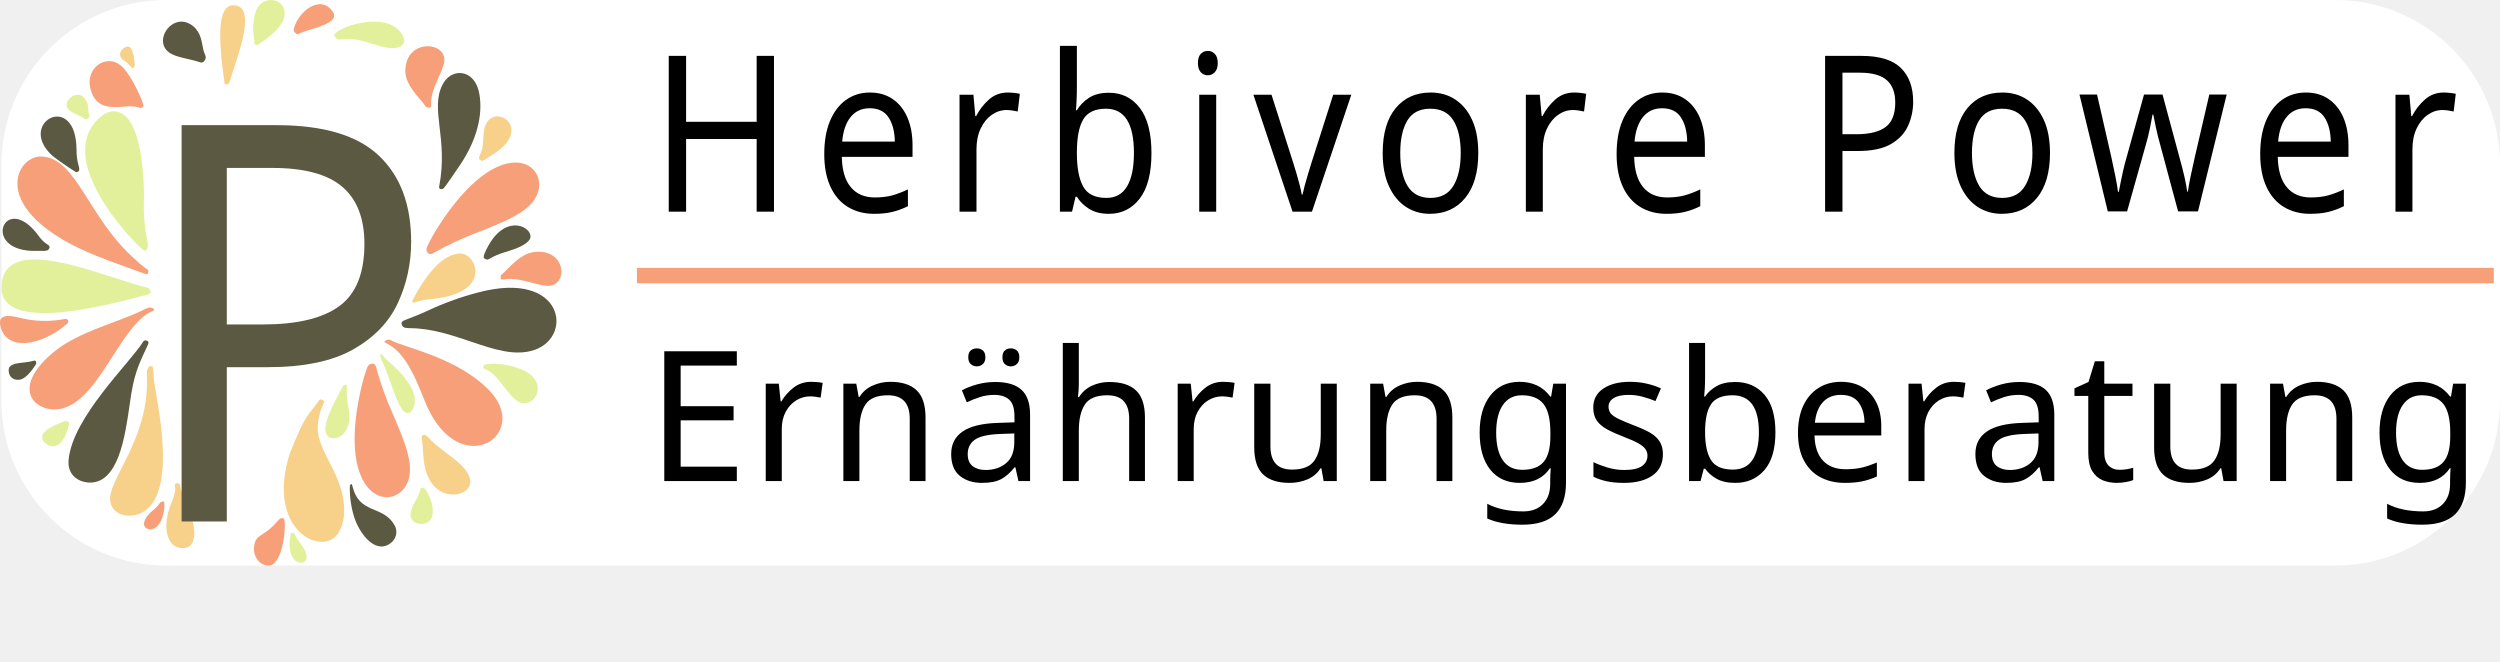
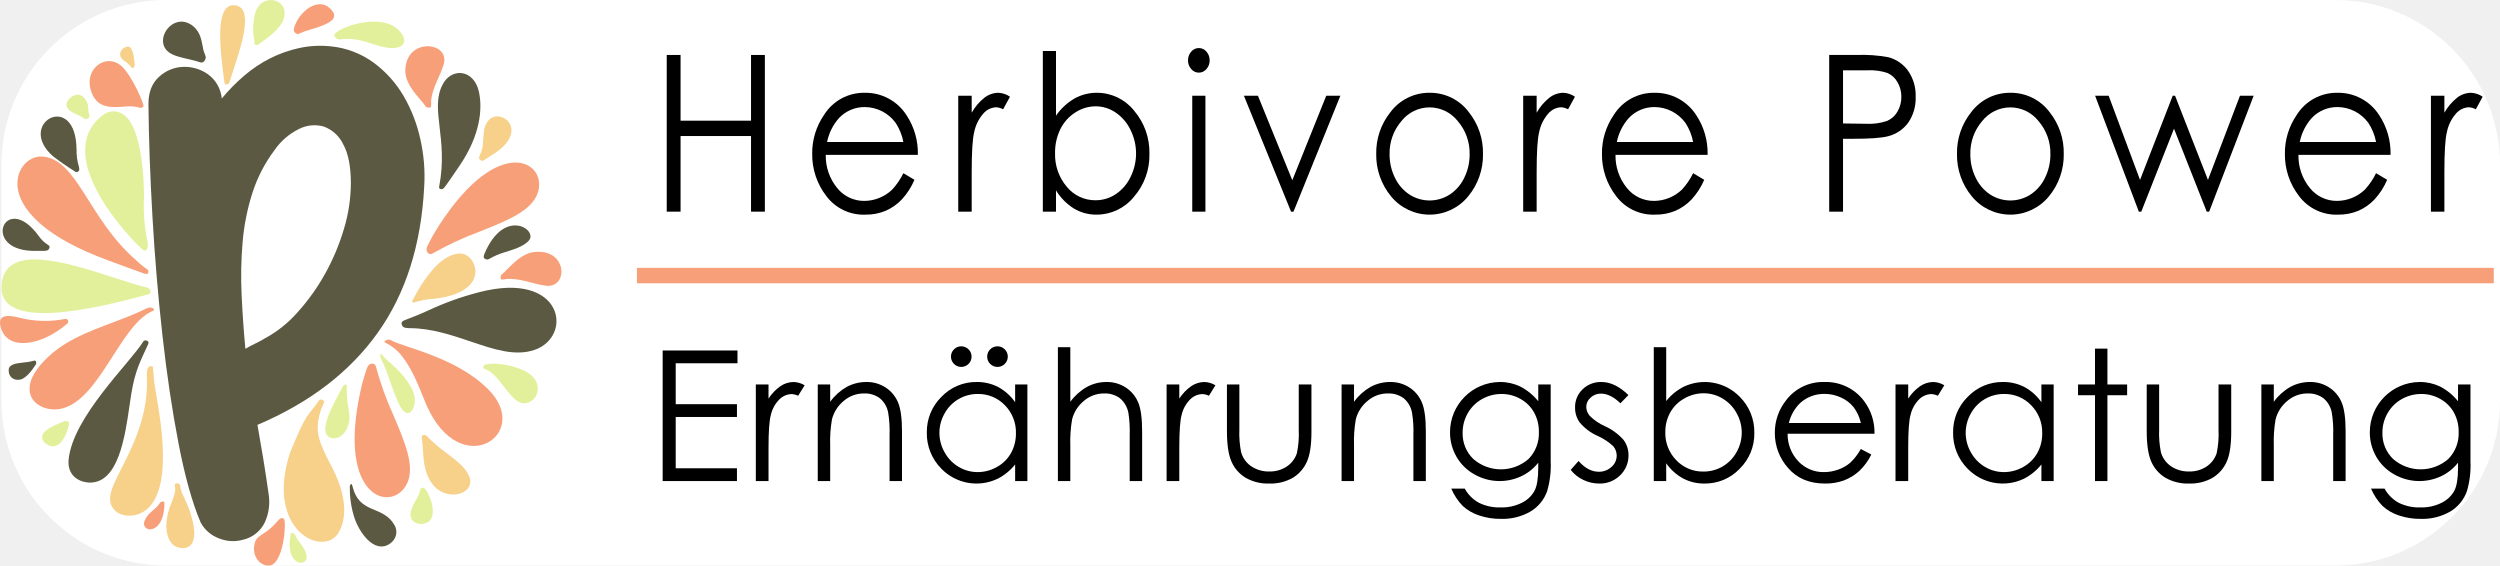
- <svg xmlns="http://www.w3.org/2000/svg" width="242.573mm" height="64.223mm" viewBox="0 0 687.607 182.048">
+ <svg xmlns="http://www.w3.org/2000/svg" width="242.573mm" height="54.876mm" viewBox="0 0 687.607 155.554">
  <defs>
-     <style>.a{fill:#fff;}.b{font-size:50px;letter-spacing:0.014em;}.b,.j{font-family:CenturyGothic, Century Gothic;}.c,.h{fill:#f79f79;}.d{fill:#f7d08a;}.d,.e,.f,.h,.i{fill-rule:evenodd;}.e,.g{fill:#5b5941;}.f{fill:#d45113;}.g{font-size:152.663px;font-family:Pulang;}.i{fill:#e3f09b;}.j{font-size:60px;letter-spacing:0.108em;}</style>
+     <style>.a{fill:#fff;}.b,.g{fill:#f79f79;}.c{fill:#f7d08a;}.c,.d,.e,.g,.h{fill-rule:evenodd;}.d,.f{fill:#5b5941;}.e{fill:#d45113;}.h{fill:#e3f09b;}</style>
  </defs>
  <rect class="a" x="0.394" width="687.214" height="155.554" rx="45.354" />
-   <text class="b" transform="translate(177.8638 132.3125)">Ernährungsberatung</text>
-   <path class="c" d="M175.183,77.92V73.668H685.892V77.92Z" />
-   <path class="d" d="M64.251,1.444c-4.987-.095-3.94,11.061-2.501,21.386.078.562,1.098.627,1.383-.292.293-.945.631-1.978.988-3.064C66.631,11.816,69.989,1.568,64.251,1.444Z" />
-   <path class="d" d="M37.032,17.425c-.188-1.769-.527-4.96-2.131-4.597-1.628.367-2.654,2.266-1.103,3.617a10.084,10.084,0,0,1,2.253,1.957c.462.767.986.143,1.004-.764-.009-.068-.015-.14-.024-.213Z" />
-   <path class="d" d="M132.023,42.583c-.309.703-.46,1.048.109,1.445.514.361.637.278,1.423-.257.338-.23.8-.544,1.468-.943,11.568-6.888,2.31-13.846-.906-9.426-1.151,1.583-1.068,3.092-1.282,6.028a8.726,8.726,0,0,1-.812,3.152Z" />
-   <path class="d" d="M113.803,83.226a20.694,20.694,0,0,1,5.373-1.024C134.581,80.53,131.5,71.055,127.548,69.884c-2.195-.65-4.988.867-6.891,2.596-4.017,3.647-6.695,9.297-7.245,10.23C113.306,82.89,113.501,83.352,113.803,83.226Z" />
-   <path class="d" d="M91.262,128.408c2.856,5.447,4.957,12.621,1.922,17.989-4.04,7.145-20.544-.323-13.338-22.092,4.748-11.484,4.561-9.346,7.936-14.222.225-.324.646-.268,1.143.067.342.229.325.262.093.745a16.366,16.366,0,0,0-1.11,3.086C86.535,119.04,87.934,122.065,91.262,128.408Z" />
-   <path class="d" d="M42.955,108.42c-.273-1.598-.49-2.87-.573-3.679-.414-4.018-.169-4.04-.727-4.065-1.224-.055-1.316,1.532-1.258,2.851.473,10.606-3.784,18.997-6.924,25.188-1.713,3.377-3.094,6.099-3.195,8.171-.24,4.963,6.023,6.414,9.88,3.38,7.26-5.713,4.247-23.357,2.797-31.846Z" />
-   <path class="d" d="M118.297,132.201c-2.388-4.097-1.655-8.367-2.316-11.805-.159-.827.949-.959,1.385-.483a40.548,40.548,0,0,0,5.561,4.783c2.72,2.063,5.196,3.941,6.166,6.407C131.035,136.043,122.044,138.631,118.297,132.201Z" />
-   <path class="d" d="M53.272,144.753c-1.089-6.218-3.504-8.615-3.64-10.764-.059-.939-.479-1.166-1.211-1.018-.401.08-.367.309-.302.76a4.544,4.544,0,0,1-.136,2.181c-.246.81-.538,1.615-.829,2.417a17.31,17.31,0,0,0-1.42,6.029c-.025,2.595.805,5.604,3.332,6.234,3.843.957,4.826-2.3,4.206-5.838Z" />
-   <path class="e" d="M107.83,149.051c-4.093,3.741-8.541-1.581-10.267-6.382a26.152,26.152,0,0,1-1.342-8.767c-.043-.491.19-.727.444-.757a.174.174,0,0,1,.046-.002c.049.011.073.089.193.485.073.241.181.6.352,1.132,1.145,3.561,3.452,4.53,5.812,5.522,1.932.811,3.9,1.639,5.295,3.914a3.749,3.749,0,0,1-.534,4.854Z" />
-   <path class="f" d="M35.087,101.081c.02-.181.045-.193.048-.195-.001,0-.006-.001-.014-.01-.017.037-.031.066-.041.09-.031.065-.04.086-.034.095s.02.009.041.02Z" />
-   <path class="e" d="M129.467,93.936c6.355,2.148,12.171,4.115,17.497,2.32,10.841-3.654,8.064-22.003-15.273-15.86a79.781,79.781,0,0,0-14.26,5.156q-.783.342-1.579.688c-1.431.621-2.518,1.035-3.33,1.342-1.98.753-2.309.878-1.955,1.851.289.793,1.25.82,2.192.825,5.945.041,11.507,1.92,16.707,3.678Z" />
-   <text class="g" transform="translate(36.5468 143.4237) scale(0.9049 1)">P</text>
-   <path class="e" d="M145.486,66.13c2.508-2.937-6.771-9.137-12.179,3.528-.424.992-.354,1.304.165,1.574.547.287.765.165,1.423-.205a17.495,17.495,0,0,1,3.511-1.516c2.312-.753,5.532-1.565,7.08-3.381Z" />
-   <path class="e" d="M120.8,51.264c2.557-13.281-2.662-21.322.995-28.125,2.435-4.529,8.349-4.117,9.859,1.806,1.221,5.078.308,12.45-5.216,20.575-4.432,6.519-4.451,6.517-4.961,6.492-.013-.001-.027-.001-.042-.003-.574-.023-.745-.179-.636-.746Z" />
-   <path class="e" d="M14.508,42.913C4.62,34.13,19.9,25.314,20.984,39.634c.029.59.051,1.095.07,1.536a15.061,15.061,0,0,0,.589,4.48c.18.626.33,1.247-.218,1.586-.399.246-.7.025-.974-.177-.024-.017-.046-.032-.068-.05a70.154,70.154,0,0,1-5.874-4.096Z" />
-   <path class="e" d="M52.279,6.609c-4.176-2.432-8.456,2.311-7.249,5.882,1.122,3.317,5.923,3.246,10.15,4.678.761.257,1.595-.824,1.368-1.716a4.415,4.415,0,0,0-.236-.634c-.057-.135-.121-.285-.191-.464a11.324,11.324,0,0,1-.39-1.683c-.362-1.972-.833-4.536-3.452-6.063Z" />
-   <path class="e" d="M10.453,68.99c-16.302.726-9.225-17.083.237-4.027a8.473,8.473,0,0,0,2.328,2.262c.491.333.726.493.583.947-.273.875-1,.86-2.306.83C11.037,68.997,10.756,68.99,10.453,68.99Z" />
-   <path class="e" d="M24.558,132.733c-3.354-.173-6.04-2.321-5.691-6.233C19.918,114.713,35.898,99.677,39.4,93.936c.385-.633,1.794-.257,1.369.682-2.101,4.648-3.592,7.131-4.682,13.834-.151.929-.3,1.966-.459,3.072C34.392,120.118,32.543,132.958,24.558,132.733Z" />
-   <path class="e" d="M5.044,104.454a2.413,2.413,0,0,1-2.65-2.483c-.152-1.793,2.033-2.039,4.188-2.28a15.228,15.228,0,0,0,2.544-.423c.035-.01.072-.024.11-.038.186-.068.394-.143.546.058a.81.81,0,0,1,.083.935c-.042.061-.097.145-.165.247-.702,1.056-2.684,4.041-4.657,3.986Z" />
-   <path class="h" d="M91.5,3.159c-3.589-5.005-9.806.421-10.682,4.898-.11.563.227.853.594,1.151.352.284.657.152,1.024-.038a20.385,20.385,0,0,1,2.958-1.042c3.453-1.054,7.932-2.423,6.107-4.968Z" />
-   <path class="h" d="M78.104,142.751c.7.716.006,11.32-3.507,12.704-2.659.664-5.233-2.095-4.671-5.444.552-3.294,2.603-2.236,6.354-6.618.601-.701,1.232-1.248,1.825-.642Z" />
-   <path class="h" d="M120.691,21.127c-1.086,2.455-2.307,5.216-2.105,7.755.049.618-.141.795-.826.701-.805-.112-.605-.331-1.317-1.173-.176-.208-.357-.419-.538-.631-2.258-2.637-4.77-5.572-4.395-8.99.63-8.448,11.982-7.284,10.599-1.375a23.117,23.117,0,0,1-1.417,3.713Z" />
-   <path class="h" d="M33.969,29.346a10.859,10.859,0,0,1,4.583.292c.401.168.655-.136.888-.414l.024-.028c.288-.343-3.175-8.557-6.157-11.121-4.024-3.459-9.906.604-8.443,6.318,1.395,5.449,5.456,5.187,9.105,4.953Z" />
-   <path class="h" d="M11.294,43.039C3.916,42.948-4.119,59.203,29.61,71.567c2.337.857,4.168,1.535,5.605,2.067,4.5,1.667,5.141,1.906,5.35,1.701a.91.91,0,0,0,.119-.203c.232-.429.196-.823-.181-1.048a22.256,22.256,0,0,1-3.007-2.45C24.113,60.09,21.261,43.34,11.295,43.039Z" />
-   <path class="h" d="M17.95,94.563c-4.106,2.485-9.824,7.77-9.82,12.279-.14,4.082,4.308,6.334,8.284,5.65,10.928-1.878,16.564-23.394,25.715-27.015.707-.281-.347-1.387-1.831-.649-7.452,3.708-15.099,5.348-22.348,9.735Z" />
-   <path class="h" d="M5.463,87.413c-2.846-.747-5.961-1.079-5.396,2.005,1.346,7.364,11.258,5.899,18.49-.463a.729.729,0,0,0-.603-1.244A28.464,28.464,0,0,1,5.463,87.413Z" />
-   <path class="h" d="M99.269,106.998a48.992,48.992,0,0,1,1.754-5.985c.383-1.072,2.046-1.56,2.392-.105a86.469,86.469,0,0,0,4.849,13.429c3.134,7.383,5.961,14.044,3.664,18.713-3.979,8.09-19.437,4.395-12.729-25.747l.071-.304Z" />
-   <path class="h" d="M45.22,138.268c-.001-.54-.983-.351-1.249.072-1.232,1.973-3.069,2.4-4.142,4.755C38.281,146.496,45.258,147.694,45.22,138.268Z" />
-   <path class="h" d="M134.303,107.101c12.248,12.264-7.515,25.478-16.895,4.573-1.434-3.197-3.389-9.308-6.707-13.53a12.764,12.764,0,0,0-4.418-3.738c-.585-.308-.767-.404-.335-.652a1.411,1.411,0,0,1,1.51-.214c3.437,2.007,17.872,4.576,26.846,13.561Z" />
-   <path class="h" d="M146.427,77.797c-2.566-.671-5.452-1.426-7.939-.931-.606.12-.805-.029-.797-.655.01-.737.252-.584.995-1.328.183-.184.369-.373.557-.561,2.326-2.354,4.915-4.974,8.345-5.059,8.44-.48,8.713,9.859,2.691,9.348a24.863,24.863,0,0,1-3.852-.813Z" />
-   <path class="h" d="M120.472,62.44a48.978,48.978,0,0,0-3.019,5.458c-.492,1.026.331,2.552,1.608,1.774a86.474,86.474,0,0,1,12.954-6.004c7.451-2.968,14.173-5.646,15.875-10.564,2.948-8.52-10.554-16.903-27.251,9.072l-.166.265Z" />
-   <path class="i" d="M95.775,111.787a20.495,20.495,0,0,1-.363-5.369c.05-.587-.213-.626-.598-.628-.011-.001-.022,0-.032,0-.253-.009-.288-.011-2.818,4.9-1.829,3.549-3.644,8.137-1.548,9.465,1.531.968,3.944.199,5.073-2.447.927-2.057.631-3.844.286-5.92Z" />
-   <path class="i" d="M102.795,12.184c8.315,2.862,9.802-.779,7.262-3.441-4.835-6.032-18.471-.704-18.128,1.014a1.536,1.536,0,0,0,1.495,1.096C96.739,10.337,99.785,11.147,102.795,12.184Z" />
-   <path class="i" d="M106.818,99.37c-1.48-1.222-1.687-2.074-1.968-2.024-.212.037-.41.594-.167,1.041a63.28,63.28,0,0,1,2.739,6.889c.648,1.799,1.256,3.491,1.716,4.536,2.85,7.313,5.497,2.392,4.886-.746-.694-3.57-4.493-7.456-7.205-9.697Z" />
-   <path class="i" d="M18.284,28.835c.13,2.021,3.103,2.51,4.756,3.69.283.202.556.385.949.149l.114-.067c.316-.182.63-.365.503-.742a8.394,8.394,0,0,1-.33-1.876,4.356,4.356,0,0,0-1.53-3.479c-1.691-1.333-4.458.544-4.462,2.325Z" />
-   <path class="i" d="M40.64,66.815a46.964,46.964,0,0,1-1.032-12.339c.057-5.683-.714-18.019-4.707-22.139-2.331-2.406-4.992-2.118-7.215-.219C14.377,43.5,36.095,66.022,39.319,68.729c.945.792,1.604-.774,1.32-1.915Z" />
-   <path class="i" d="M71.118,12.234c1.287-1.149,4.973-3.108,6.666-6.401,2.664-6.2-6.018-8.295-7.609-2.121-1.213,4.706-.036,7.326-.217,7.844-.008.026-.019.051-.029.077-.075.201-.154.412.112.542l.017.008c.338.167.72.353,1.06.05Z" />
-   <path class="i" d="M146.416,110.089c1.872-1.39,2.998-5.989-2.942-8.466-4.143-1.729-8.418-1.82-10.045-1.338-.336.034-.449.34-.479.713-.029.349.219.436.463.523.025.009.051.018.075.027,1.962.723,3.584,2.825,5.151,4.856,2.383,3.089,4.641,6.015,7.776,3.685Z" />
-   <path class="i" d="M12.158,121.645c3.589,3.26,6.109-1.278,6.829-4.998a.577.577,0,0,0-.35-.731c-.49-.251-.736-.15-1.963.364-.138.058-.288.12-.452.188-1.536.637-4.545,1.963-4.63,3.629a1.872,1.872,0,0,0,.565,1.549Z" />
-   <path class="i" d="M31.544,76.423C18.833,72.316,2.225,66.949.526,77.486c-2.317,14.375,26.252,7.277,40.107,3.523,1.497-.405.522-1.744-.121-1.898-2.476-.59-5.584-1.595-8.967-2.688Z" />
-   <path class="i" d="M112.954,140.887c-.667,3.935,5.053,4.186,5.868,1.256.965-3.301-1.694-8.185-2.449-8.019-.033.008-.069.014-.105.022-.28.056-.595.121-.643.43a9.836,9.836,0,0,1-1.324,3.14A10.248,10.248,0,0,0,112.954,140.887Z" />
-   <path class="i" d="M79.973,146.796c.109-.529,1.034-.148,1.209.32.813,2.179,2.528,2.965,3.108,5.487C85.129,156.244,78.052,156.024,79.973,146.796Z" />
-   <text class="j" transform="translate(178.7992 58.214) scale(0.8833 1)">Herbivore Power</text>
+   <path d="M182.258,96.399h20.581v3.516H185.847V111.17h16.846v3.516H185.847v14.111h16.846v3.516H182.258Z" />
+   <path d="M207.885,105.75h3.491v3.882a12.263,12.263,0,0,1,3.296-3.431,6.506,6.506,0,0,1,3.613-1.135,6.243,6.243,0,0,1,3.027.903l-1.782,2.881a4.77,4.77,0,0,0-1.807-.464,4.938,4.938,0,0,0-3.296,1.404,8.866,8.866,0,0,0-2.417,4.357q-.636,2.271-.635,9.18v8.984h-3.491Z" />
+   <path d="M224.918,105.75h3.418V110.51a14.281,14.281,0,0,1,4.541-4.089,11.148,11.148,0,0,1,5.42-1.355,9.417,9.417,0,0,1,5.285,1.514,9.015,9.015,0,0,1,3.406,4.077q1.099,2.563,1.099,7.983v13.672h-3.418V119.641a31.288,31.288,0,0,0-.38-6.128,6.732,6.732,0,0,0-2.279-3.967,6.878,6.878,0,0,0-4.395-1.331,8.429,8.429,0,0,0-5.556,2.051,9.609,9.609,0,0,0-3.235,5.078,35.269,35.269,0,0,0-.488,7.227v9.741h-3.418Z" />
+   <path d="M282.576,105.75v26.562h-3.369v-4.566a14.638,14.638,0,0,1-4.822,3.931,13.469,13.469,0,0,1-15.479-2.772,13.713,13.713,0,0,1-3.991-9.948,13.463,13.463,0,0,1,4.028-9.815,13.135,13.135,0,0,1,9.692-4.077,12.537,12.537,0,0,1,5.921,1.392,13.477,13.477,0,0,1,4.65,4.175V105.75Zm-13.66,2.612a10.307,10.307,0,0,0-9.107,5.341,10.761,10.761,0,0,0,.012,10.73,10.48,10.48,0,0,0,3.865,3.987,10.097,10.097,0,0,0,5.207,1.427,10.677,10.677,0,0,0,5.315-1.414,9.895,9.895,0,0,0,3.865-3.829,10.926,10.926,0,0,0,1.353-5.438,10.572,10.572,0,0,0-3.036-7.707A10.058,10.058,0,0,0,268.915,108.362Zm-4.528-13.11a2.834,2.834,0,1,1-2.002.83A2.732,2.732,0,0,1,264.387,95.252Zm9.961,0a2.834,2.834,0,1,1-2.002.83A2.731,2.731,0,0,1,274.348,95.252Z" />
+   <path d="M290.966,95.496h3.418V110.51a14.516,14.516,0,0,1,4.565-4.089,11.098,11.098,0,0,1,5.396-1.355A9.418,9.418,0,0,1,309.63,106.58a9.029,9.029,0,0,1,3.406,4.064q1.099,2.552,1.099,7.996v13.672h-3.418V119.641a32.406,32.406,0,0,0-.366-6.128,6.949,6.949,0,0,0-2.307-3.967,6.828,6.828,0,0,0-4.383-1.331,8.431,8.431,0,0,0-5.555,2.051,9.614,9.614,0,0,0-3.234,5.078,35.054,35.054,0,0,0-.488,7.227v9.741h-3.418Z" />
+   <path d="M320.866,105.75h3.491v3.882a12.266,12.266,0,0,1,3.296-3.431,6.506,6.506,0,0,1,3.613-1.135,6.243,6.243,0,0,1,3.027.903l-1.782,2.881a4.77,4.77,0,0,0-1.807-.464,4.938,4.938,0,0,0-3.296,1.404,8.865,8.865,0,0,0-2.417,4.357q-.636,2.271-.635,9.18v8.984h-3.491Z" />
+   <path d="M337.459,105.75h3.418V118.152a26.451,26.451,0,0,0,.489,6.25,6.964,6.964,0,0,0,2.8,3.857,8.494,8.494,0,0,0,4.926,1.416,8.321,8.321,0,0,0,4.854-1.379,7.052,7.052,0,0,0,2.751-3.626,25.577,25.577,0,0,0,.514-6.519V105.75h3.492v13.037q0,5.493-1.281,8.276a9.805,9.805,0,0,1-3.858,4.358,12.199,12.199,0,0,1-6.458,1.574,12.322,12.322,0,0,1-6.481-1.574,9.723,9.723,0,0,1-3.883-4.394q-1.28-2.821-1.281-8.484Z" />
+   <path d="M368.995,105.75h3.418V110.51a14.282,14.282,0,0,1,4.541-4.089,11.148,11.148,0,0,1,5.42-1.355,9.418,9.418,0,0,1,5.285,1.514,9.015,9.015,0,0,1,3.406,4.077q1.099,2.563,1.099,7.983v13.672h-3.418V119.641a31.277,31.277,0,0,0-.38-6.128,6.731,6.731,0,0,0-2.279-3.967,6.877,6.877,0,0,0-4.394-1.331,8.429,8.429,0,0,0-5.556,2.051,9.61,9.61,0,0,0-3.235,5.078,35.269,35.269,0,0,0-.488,7.227v9.741h-3.418Z" />
+   <path d="M423.088,105.75h3.418v21.167a25.007,25.007,0,0,1-.977,8.179,10.637,10.637,0,0,1-4.663,5.64,15.328,15.328,0,0,1-7.983,1.978,18.272,18.272,0,0,1-6.141-.967,12.299,12.299,0,0,1-4.431-2.596,15.449,15.449,0,0,1-3.149-4.763h3.711a9.803,9.803,0,0,0,3.911,3.906,12.582,12.582,0,0,0,5.939,1.27,12.285,12.285,0,0,0,5.903-1.302,7.989,7.989,0,0,0,3.434-3.272q1.027-1.972,1.026-6.363v-1.367a12.936,12.936,0,0,1-4.717,3.747,14,14,0,0,1-12.806-.512,12.918,12.918,0,0,1-4.985-4.896,13.373,13.373,0,0,1-1.76-6.763,13.822,13.822,0,0,1,13.734-13.77,12.73,12.73,0,0,1,5.56,1.232,15.338,15.338,0,0,1,4.974,4.065Zm-10.083,2.612a10.805,10.805,0,0,0-5.396,1.403,10.172,10.172,0,0,0-3.906,3.883,10.616,10.616,0,0,0-1.416,5.358,9.665,9.665,0,0,0,2.93,7.227,11.541,11.541,0,0,0,15.174.024,9.998,9.998,0,0,0,2.868-7.446,10.781,10.781,0,0,0-1.318-5.358,9.608,9.608,0,0,0-3.735-3.724A10.393,10.393,0,0,0,413.005,108.362Z" />
+   <path d="M447.885,108.655l-2.197,2.27q-2.742-2.66-5.36-2.661a4.049,4.049,0,0,0-2.852,1.099,3.391,3.391,0,0,0-1.188,2.563,3.797,3.797,0,0,0,.979,2.466,13.743,13.743,0,0,0,4.11,2.808,15.343,15.343,0,0,1,5.186,3.809,6.936,6.936,0,0,1,1.346,4.175,7.493,7.493,0,0,1-2.299,5.542,7.846,7.846,0,0,1-5.746,2.271,10.044,10.044,0,0,1-4.389-1.001,9.53,9.53,0,0,1-3.46-2.759l2.148-2.441q2.618,2.954,5.555,2.954a5.003,5.003,0,0,0,3.499-1.318,4.072,4.072,0,0,0,1.444-3.101,3.976,3.976,0,0,0-.954-2.612,15.373,15.373,0,0,0-4.306-2.832,13.775,13.775,0,0,1-4.894-3.662,6.897,6.897,0,0,1-1.297-4.126,6.711,6.711,0,0,1,2.066-5.029,7.202,7.202,0,0,1,5.221-2.002Q444.167,105.066,447.885,108.655Z" />
+   <path d="M454.859,132.312V95.496h3.418v14.819a14.409,14.409,0,0,1,4.805-3.942,13.463,13.463,0,0,1,15.45,2.783A13.685,13.685,0,0,1,482.52,119.08a13.496,13.496,0,0,1-4.024,9.839,13.112,13.112,0,0,1-9.683,4.077,12.387,12.387,0,0,1-5.878-1.392,13.719,13.719,0,0,1-4.658-4.175v4.883ZM468.531,129.7a10.29,10.29,0,0,0,9.098-5.347,10.844,10.844,0,0,0-.012-10.767,10.473,10.473,0,0,0-3.861-3.991,10.019,10.019,0,0,0-5.176-1.429,10.625,10.625,0,0,0-5.322,1.429,9.945,9.945,0,0,0-3.873,3.845,10.96,10.96,0,0,0-1.352,5.444,10.596,10.596,0,0,0,3.032,7.715A10.031,10.031,0,0,0,468.531,129.7Z" />
+   <path d="M511.81,123.499l2.881,1.514a15.707,15.707,0,0,1-3.274,4.492,13.01,13.01,0,0,1-4.179,2.601,14.585,14.585,0,0,1-5.254.891q-6.501,0-10.165-4.26a14.371,14.371,0,0,1-3.666-9.632,14.198,14.198,0,0,1,3.103-9.009,12.687,12.687,0,0,1,10.532-5.029,13.104,13.104,0,0,1,10.849,5.151,14.386,14.386,0,0,1,2.933,9.082H491.668a10.812,10.812,0,0,0,2.958,7.588,9.433,9.433,0,0,0,7.064,2.959,11.37,11.37,0,0,0,3.947-.705,10.4,10.4,0,0,0,3.263-1.873A15.928,15.928,0,0,0,511.81,123.499Zm0-7.153a11.339,11.339,0,0,0-1.992-4.37,9.447,9.447,0,0,0-3.459-2.637,10.599,10.599,0,0,0-4.521-1.001,9.741,9.741,0,0,0-6.723,2.515,11.358,11.358,0,0,0-3.104,5.493Z" />
+   <path d="M521.348,105.75h3.491v3.882a12.263,12.263,0,0,1,3.296-3.431,6.506,6.506,0,0,1,3.613-1.135,6.243,6.243,0,0,1,3.027.903l-1.782,2.881a4.77,4.77,0,0,0-1.807-.464,4.938,4.938,0,0,0-3.296,1.404,8.866,8.866,0,0,0-2.417,4.357q-.636,2.271-.635,9.18v8.984h-3.491Z" />
+   <path d="M564.845,105.75v26.562h-3.369v-4.566a14.637,14.637,0,0,1-4.822,3.931,13.469,13.469,0,0,1-15.479-2.772,13.713,13.713,0,0,1-3.991-9.948,13.463,13.463,0,0,1,4.028-9.815,13.136,13.136,0,0,1,9.692-4.077,12.537,12.537,0,0,1,5.921,1.392,13.477,13.477,0,0,1,4.65,4.175V105.75Zm-13.66,2.612a10.307,10.307,0,0,0-9.107,5.341,10.761,10.761,0,0,0,.012,10.73,10.479,10.479,0,0,0,3.865,3.987,10.097,10.097,0,0,0,5.207,1.427,10.677,10.677,0,0,0,5.316-1.414,9.894,9.894,0,0,0,3.865-3.829,10.925,10.925,0,0,0,1.353-5.438,10.572,10.572,0,0,0-3.036-7.707A10.058,10.058,0,0,0,551.184,108.362Z" />
+   <path d="M576.214,95.886h3.418V105.75h5.42v2.954h-5.42v23.608h-3.418V108.704h-4.663V105.75h4.663Z" />
+   <path d="M590.439,105.75h3.418V118.152a26.449,26.449,0,0,0,.489,6.25,6.964,6.964,0,0,0,2.8,3.857,8.494,8.494,0,0,0,4.926,1.416,8.321,8.321,0,0,0,4.854-1.379,7.052,7.052,0,0,0,2.751-3.626,25.584,25.584,0,0,0,.514-6.519V105.75h3.491v13.037q0,5.493-1.281,8.276a9.803,9.803,0,0,1-3.857,4.358,12.199,12.199,0,0,1-6.458,1.574,12.322,12.322,0,0,1-6.481-1.574,9.723,9.723,0,0,1-3.883-4.394q-1.28-2.821-1.281-8.484Z" />
+   <path d="M621.975,105.75h3.418V110.51a14.282,14.282,0,0,1,4.541-4.089,11.148,11.148,0,0,1,5.42-1.355,9.418,9.418,0,0,1,5.285,1.514,9.015,9.015,0,0,1,3.406,4.077q1.099,2.563,1.099,7.983v13.672h-3.418V119.641a31.286,31.286,0,0,0-.38-6.128,6.731,6.731,0,0,0-2.279-3.967,6.877,6.877,0,0,0-4.394-1.331,8.429,8.429,0,0,0-5.556,2.051,9.61,9.61,0,0,0-3.235,5.078,35.269,35.269,0,0,0-.488,7.227v9.741h-3.418Z" />
+   <path d="M676.068,105.75h3.418v21.167a25.008,25.008,0,0,1-.977,8.179,10.637,10.637,0,0,1-4.663,5.64,15.328,15.328,0,0,1-7.983,1.978,18.272,18.272,0,0,1-6.141-.967,12.299,12.299,0,0,1-4.431-2.596,15.449,15.449,0,0,1-3.149-4.763h3.711a9.804,9.804,0,0,0,3.911,3.906,12.582,12.582,0,0,0,5.939,1.27,12.285,12.285,0,0,0,5.903-1.302,7.989,7.989,0,0,0,3.435-3.272q1.027-1.972,1.026-6.363v-1.367a12.936,12.936,0,0,1-4.717,3.747,14,14,0,0,1-12.806-.512,12.918,12.918,0,0,1-4.985-4.896,13.372,13.372,0,0,1-1.76-6.763,13.822,13.822,0,0,1,13.734-13.77,12.729,12.729,0,0,1,5.559,1.232,15.337,15.337,0,0,1,4.974,4.065Zm-10.083,2.612a10.805,10.805,0,0,0-5.396,1.403,10.172,10.172,0,0,0-3.906,3.883,10.616,10.616,0,0,0-1.416,5.358,9.665,9.665,0,0,0,2.93,7.227,11.541,11.541,0,0,0,15.174.024,9.998,9.998,0,0,0,2.868-7.446,10.782,10.782,0,0,0-1.318-5.358,9.608,9.608,0,0,0-3.735-3.724A10.393,10.393,0,0,0,665.985,108.362Z" />
+   <path class="b" d="M175.183,77.92V73.668H685.892V77.92Z" />
+   <path class="c" d="M64.251,1.444c-4.987-.095-3.94,11.061-2.501,21.386.078.562,1.098.627,1.383-.292.293-.945.631-1.978.988-3.064C66.631,11.816,69.989,1.568,64.251,1.444Z" />
+   <path class="c" d="M37.032,17.425c-.188-1.769-.527-4.96-2.131-4.597-1.628.367-2.654,2.266-1.103,3.617a10.084,10.084,0,0,1,2.253,1.957c.462.767.986.143,1.004-.764-.009-.068-.015-.14-.024-.213Z" />
+   <path class="c" d="M132.023,42.583c-.309.703-.46,1.048.109,1.445.514.361.637.278,1.423-.257.338-.23.8-.544,1.468-.943,11.568-6.888,2.31-13.846-.906-9.426-1.151,1.583-1.068,3.092-1.282,6.028a8.726,8.726,0,0,1-.812,3.152Z" />
+   <path class="c" d="M113.803,83.226a20.694,20.694,0,0,1,5.373-1.024C134.581,80.53,131.5,71.055,127.548,69.884c-2.195-.65-4.988.867-6.891,2.596-4.017,3.647-6.695,9.297-7.245,10.23C113.306,82.89,113.501,83.352,113.803,83.226Z" />
+   <path class="c" d="M91.262,128.408c2.856,5.447,4.957,12.621,1.922,17.989-4.04,7.145-20.544-.323-13.338-22.092,4.748-11.484,4.561-9.346,7.936-14.222.225-.324.646-.268,1.143.067.342.229.325.262.093.745a16.366,16.366,0,0,0-1.11,3.086C86.535,119.04,87.934,122.065,91.262,128.408Z" />
+   <path class="c" d="M42.955,108.42c-.273-1.598-.49-2.87-.573-3.679-.414-4.018-.169-4.04-.727-4.065-1.224-.055-1.316,1.532-1.258,2.851.473,10.606-3.784,18.997-6.924,25.188-1.713,3.377-3.094,6.099-3.195,8.171-.24,4.963,6.023,6.414,9.88,3.38,7.26-5.713,4.247-23.357,2.797-31.846Z" />
+   <path class="c" d="M118.297,132.201c-2.388-4.097-1.655-8.367-2.316-11.805-.159-.827.949-.959,1.385-.483a40.548,40.548,0,0,0,5.561,4.783c2.72,2.063,5.196,3.941,6.166,6.407C131.035,136.043,122.044,138.631,118.297,132.201Z" />
+   <path class="c" d="M53.272,144.753c-1.089-6.218-3.504-8.615-3.64-10.764-.059-.939-.479-1.166-1.211-1.018-.401.08-.367.309-.302.76a4.544,4.544,0,0,1-.136,2.181c-.246.81-.538,1.615-.829,2.417a17.31,17.31,0,0,0-1.42,6.029c-.025,2.595.805,5.604,3.332,6.234,3.843.957,4.826-2.3,4.206-5.838Z" />
+   <path class="d" d="M107.83,149.051c-4.093,3.741-8.541-1.581-10.267-6.382a26.152,26.152,0,0,1-1.342-8.767c-.043-.491.19-.727.444-.757a.174.174,0,0,1,.046-.002c.049.011.073.089.193.485.073.241.181.6.352,1.132,1.145,3.561,3.452,4.53,5.812,5.522,1.932.811,3.9,1.639,5.295,3.914a3.749,3.749,0,0,1-.534,4.854Z" />
+   <path class="e" d="M35.087,101.081c.02-.181.045-.193.048-.195-.001,0-.006-.001-.014-.01-.017.037-.031.066-.041.09-.031.065-.04.086-.034.095s.02.009.041.02Z" />
+   <path class="d" d="M129.467,93.936c6.355,2.148,12.171,4.115,17.497,2.32,10.841-3.654,8.064-22.003-15.273-15.86a79.781,79.781,0,0,0-14.26,5.156q-.783.342-1.579.688c-1.431.621-2.518,1.035-3.33,1.342-1.98.753-2.309.878-1.955,1.851.289.793,1.25.82,2.192.825,5.945.041,11.507,1.92,16.707,3.678Z" />
+   <path class="f" d="M90.977,12.744a23.966,23.966,0,0,1,11.812,4.504,30.531,30.531,0,0,1,8.22,9.159,41.076,41.076,0,0,1,4.628,11.984,46.106,46.106,0,0,1,1.036,12.976q-1.244,23.969-12.778,40.15Q92.356,107.702,70.808,116.86q.828,4.581,1.588,9.236.759,4.658,1.451,9.541a13.599,13.599,0,0,1-.967,7.938,8.816,8.816,0,0,1-6.079,4.886,10.11,10.11,0,0,1-6.561-.382,9.338,9.338,0,0,1-5.043-4.351q-3.454-8.09-6.078-21.679-2.627-13.585-4.421-29.616-1.796-16.03-2.763-32.747-.968-16.715-1.105-31.066,0-4.884,2.901-7.48a10.259,10.259,0,0,1,6.561-2.748,11.174,11.174,0,0,1,6.839,1.984,9.312,9.312,0,0,1,3.868,6.718,50.381,50.381,0,0,1,6.147-6.26A35.625,35.625,0,0,1,74.33,16.026a33.734,33.734,0,0,1,8.013-2.824A27.192,27.192,0,0,1,90.977,12.744Zm5.526,37.708q0-7.021-2.142-10.84a9.531,9.531,0,0,0-5.318-4.809,9.359,9.359,0,0,0-6.839.688,17.64,17.64,0,0,0-6.7,5.801,39.917,39.917,0,0,0-6.078,11.755,61.152,61.152,0,0,0-2.694,13.511,109.1,109.1,0,0,0-.275,14.579q.343,7.482,1.036,14.809a25.332,25.332,0,0,1,2.556-1.374,30.284,30.284,0,0,0,2.832-1.526,32.451,32.451,0,0,0,8.98-7.175,57.446,57.446,0,0,0,7.528-10.534,60.514,60.514,0,0,0,5.181-12.289A44.008,44.008,0,0,0,96.503,50.452Z" />
+   <path class="d" d="M145.486,66.13c2.508-2.937-6.771-9.137-12.179,3.528-.424.992-.354,1.304.165,1.574.547.287.765.165,1.423-.205a17.495,17.495,0,0,1,3.511-1.516c2.312-.753,5.532-1.565,7.08-3.381Z" />
+   <path class="d" d="M120.8,51.264c2.557-13.281-2.662-21.322.995-28.125,2.435-4.529,8.349-4.117,9.859,1.806,1.221,5.078.308,12.45-5.216,20.575-4.432,6.519-4.451,6.517-4.961,6.492-.013-.001-.027-.001-.042-.003-.574-.023-.745-.179-.636-.746Z" />
+   <path class="d" d="M14.508,42.913C4.62,34.13,19.9,25.314,20.984,39.634c.029.59.051,1.095.07,1.536a15.061,15.061,0,0,0,.589,4.48c.18.626.33,1.247-.218,1.586-.399.246-.7.025-.974-.177-.024-.017-.046-.032-.068-.05a70.154,70.154,0,0,1-5.874-4.096Z" />
+   <path class="d" d="M52.279,6.609c-4.176-2.432-8.456,2.311-7.249,5.882,1.122,3.317,5.923,3.246,10.15,4.678.761.257,1.595-.824,1.368-1.716a4.415,4.415,0,0,0-.236-.634c-.057-.135-.121-.285-.191-.464a11.324,11.324,0,0,1-.39-1.683c-.362-1.972-.833-4.536-3.452-6.063Z" />
+   <path class="d" d="M10.453,68.99c-16.302.726-9.225-17.083.237-4.027a8.473,8.473,0,0,0,2.328,2.262c.491.333.726.493.583.947-.273.875-1,.86-2.306.83C11.037,68.997,10.756,68.99,10.453,68.99Z" />
+   <path class="d" d="M24.558,132.733c-3.354-.173-6.04-2.321-5.691-6.233C19.918,114.713,35.898,99.677,39.4,93.936c.385-.633,1.794-.257,1.369.682-2.101,4.648-3.592,7.131-4.682,13.834-.151.929-.3,1.966-.459,3.072C34.392,120.118,32.543,132.958,24.558,132.733Z" />
+   <path class="d" d="M5.044,104.454a2.413,2.413,0,0,1-2.65-2.483c-.152-1.793,2.033-2.039,4.188-2.28a15.228,15.228,0,0,0,2.544-.423c.035-.01.072-.024.11-.038.186-.068.394-.143.546.058a.81.81,0,0,1,.083.935c-.042.061-.097.145-.165.247-.702,1.056-2.684,4.041-4.657,3.986Z" />
+   <path class="g" d="M91.5,3.159c-3.589-5.005-9.806.421-10.682,4.898-.11.563.227.853.594,1.151.352.284.657.152,1.024-.038a20.385,20.385,0,0,1,2.958-1.042c3.453-1.054,7.932-2.423,6.107-4.968Z" />
+   <path class="g" d="M78.104,142.751c.7.716.006,11.32-3.507,12.704-2.659.664-5.233-2.095-4.671-5.444.552-3.294,2.603-2.236,6.354-6.618.601-.701,1.232-1.248,1.825-.642Z" />
+   <path class="g" d="M120.691,21.127c-1.086,2.455-2.307,5.216-2.105,7.755.049.618-.141.795-.826.701-.805-.112-.605-.331-1.317-1.173-.176-.208-.357-.419-.538-.631-2.258-2.637-4.77-5.572-4.395-8.99.63-8.448,11.982-7.284,10.599-1.375a23.117,23.117,0,0,1-1.417,3.713Z" />
+   <path class="g" d="M33.969,29.346a10.859,10.859,0,0,1,4.583.292c.401.168.655-.136.888-.414l.024-.028c.288-.343-3.175-8.557-6.157-11.121-4.024-3.459-9.906.604-8.443,6.318,1.395,5.449,5.456,5.187,9.105,4.953Z" />
+   <path class="g" d="M11.294,43.039C3.916,42.948-4.119,59.203,29.61,71.567c2.337.857,4.168,1.535,5.605,2.067,4.5,1.667,5.141,1.906,5.35,1.701a.91.91,0,0,0,.119-.203c.232-.429.196-.823-.181-1.048a22.256,22.256,0,0,1-3.007-2.45C24.113,60.09,21.261,43.34,11.295,43.039Z" />
+   <path class="g" d="M17.95,94.563c-4.106,2.485-9.824,7.77-9.82,12.279-.14,4.082,4.308,6.334,8.284,5.65,10.928-1.878,16.564-23.394,25.715-27.015.707-.281-.347-1.387-1.831-.649-7.452,3.708-15.099,5.348-22.348,9.735Z" />
+   <path class="g" d="M5.463,87.413c-2.846-.747-5.961-1.079-5.396,2.005,1.346,7.364,11.258,5.899,18.49-.463a.729.729,0,0,0-.603-1.244A28.464,28.464,0,0,1,5.463,87.413Z" />
+   <path class="g" d="M99.269,106.998a48.992,48.992,0,0,1,1.754-5.985c.383-1.072,2.046-1.56,2.392-.105a86.469,86.469,0,0,0,4.849,13.429c3.134,7.383,5.961,14.044,3.664,18.713-3.979,8.09-19.437,4.395-12.729-25.747l.071-.304Z" />
+   <path class="g" d="M45.22,138.268c-.001-.54-.983-.351-1.249.072-1.232,1.973-3.069,2.4-4.142,4.755C38.281,146.496,45.258,147.694,45.22,138.268Z" />
+   <path class="g" d="M134.303,107.101c12.248,12.264-7.515,25.478-16.895,4.573-1.434-3.197-3.389-9.308-6.707-13.53a12.764,12.764,0,0,0-4.418-3.738c-.585-.308-.767-.404-.335-.652a1.411,1.411,0,0,1,1.51-.214c3.437,2.007,17.872,4.576,26.846,13.561Z" />
+   <path class="g" d="M146.427,77.797c-2.566-.671-5.452-1.426-7.939-.931-.606.12-.805-.029-.797-.655.01-.737.252-.584.995-1.328.183-.184.369-.373.557-.561,2.326-2.354,4.915-4.974,8.345-5.059,8.44-.48,8.713,9.859,2.691,9.348a24.863,24.863,0,0,1-3.852-.813Z" />
+   <path class="g" d="M120.472,62.44a48.978,48.978,0,0,0-3.019,5.458c-.492,1.026.331,2.552,1.608,1.774a86.474,86.474,0,0,1,12.954-6.004c7.451-2.968,14.173-5.646,15.875-10.564,2.948-8.52-10.554-16.903-27.251,9.072l-.166.265Z" />
+   <path class="h" d="M95.775,111.787a20.495,20.495,0,0,1-.363-5.369c.05-.587-.213-.626-.598-.628-.011-.001-.022,0-.032,0-.253-.009-.288-.011-2.818,4.9-1.829,3.549-3.644,8.137-1.548,9.465,1.531.968,3.944.199,5.073-2.447.927-2.057.631-3.844.286-5.92Z" />
+   <path class="h" d="M102.795,12.184c8.315,2.862,9.802-.779,7.262-3.441-4.835-6.032-18.471-.704-18.128,1.014a1.536,1.536,0,0,0,1.495,1.096C96.739,10.337,99.785,11.147,102.795,12.184Z" />
+   <path class="h" d="M106.818,99.37c-1.48-1.222-1.687-2.074-1.968-2.024-.212.037-.41.594-.167,1.041a63.28,63.28,0,0,1,2.739,6.889c.648,1.799,1.256,3.491,1.716,4.536,2.85,7.313,5.497,2.392,4.886-.746-.694-3.57-4.493-7.456-7.205-9.697Z" />
+   <path class="h" d="M18.284,28.835c.13,2.021,3.103,2.51,4.756,3.69.283.202.556.385.949.149l.114-.067c.316-.182.63-.365.503-.742a8.394,8.394,0,0,1-.33-1.876,4.356,4.356,0,0,0-1.53-3.479c-1.691-1.333-4.458.544-4.462,2.325Z" />
+   <path class="h" d="M40.64,66.815a46.964,46.964,0,0,1-1.032-12.339c.057-5.683-.714-18.019-4.707-22.139-2.331-2.406-4.992-2.118-7.215-.219C14.377,43.5,36.095,66.022,39.319,68.729c.945.792,1.604-.774,1.32-1.915Z" />
+   <path class="h" d="M71.118,12.234c1.287-1.149,4.973-3.108,6.666-6.401,2.664-6.2-6.018-8.295-7.609-2.121-1.213,4.706-.036,7.326-.217,7.844-.008.026-.019.051-.029.077-.075.201-.154.412.112.542l.017.008c.338.167.72.353,1.06.05Z" />
+   <path class="h" d="M146.416,110.089c1.872-1.39,2.998-5.989-2.942-8.466-4.143-1.729-8.418-1.82-10.045-1.338-.336.034-.449.34-.479.713-.029.349.219.436.463.523.025.009.051.018.075.027,1.962.723,3.584,2.825,5.151,4.856,2.383,3.089,4.641,6.015,7.776,3.685Z" />
+   <path class="h" d="M12.158,121.645c3.589,3.26,6.109-1.278,6.829-4.998a.577.577,0,0,0-.35-.731c-.49-.251-.736-.15-1.963.364-.138.058-.288.12-.452.188-1.536.637-4.545,1.963-4.63,3.629a1.872,1.872,0,0,0,.565,1.549Z" />
+   <path class="h" d="M31.544,76.423C18.833,72.316,2.225,66.949.526,77.486c-2.317,14.375,26.252,7.277,40.107,3.523,1.497-.405.522-1.744-.121-1.898-2.476-.59-5.584-1.595-8.967-2.688Z" />
+   <path class="h" d="M112.954,140.887c-.667,3.935,5.053,4.186,5.868,1.256.965-3.301-1.694-8.185-2.449-8.019-.033.008-.069.014-.105.022-.28.056-.595.121-.643.43a9.836,9.836,0,0,1-1.324,3.14A10.248,10.248,0,0,0,112.954,140.887Z" />
+   <path class="h" d="M79.973,146.796c.109-.529,1.034-.148,1.209.32.813,2.179,2.528,2.965,3.108,5.487C85.129,156.244,78.052,156.024,79.973,146.796Z" />
+   <path d="M183.379,15.118h3.804V33.194h19.382V15.118h3.804V58.214h-3.804V37.413H187.183V58.214h-3.804Z" />
+   <path d="M248.464,47.638l3.053,1.817a18.903,18.903,0,0,1-3.471,5.391,13.648,13.648,0,0,1-4.429,3.12,13.843,13.843,0,0,1-5.568,1.069,12.771,12.771,0,0,1-10.774-5.112,18.608,18.608,0,0,1-3.886-11.558,18.524,18.524,0,0,1,3.289-10.81,12.934,12.934,0,0,1,11.163-6.035,13.35,13.35,0,0,1,11.5,6.182,18.814,18.814,0,0,1,3.107,10.899h-25.333a13.951,13.951,0,0,0,3.135,9.104,9.464,9.464,0,0,0,7.487,3.552,11.209,11.209,0,0,0,7.643-3.094A18.977,18.977,0,0,0,248.464,47.638Zm0-8.584A14.491,14.491,0,0,0,246.352,33.81a10.583,10.583,0,0,0-8.459-4.365,9.662,9.662,0,0,0-7.125,3.018,14.143,14.143,0,0,0-3.29,6.592Z" />
+   <path d="M263.555,26.339h3.7v4.658a14.053,14.053,0,0,1,3.494-4.116,6.342,6.342,0,0,1,3.829-1.362,6.053,6.053,0,0,1,3.209,1.084l-1.889,3.457a4.573,4.573,0,0,0-1.915-.557,4.947,4.947,0,0,0-3.493,1.685,11.073,11.073,0,0,0-2.562,5.229q-.672,2.725-.673,11.016V58.214h-3.7Z" />
+   <path d="M286.823,58.214v-44.18h3.623V31.817a15.838,15.838,0,0,1,5.093-4.731,12.493,12.493,0,0,1,6.178-1.567,13.006,13.006,0,0,1,10.198,4.907,17.627,17.627,0,0,1,4.226,11.909,17.352,17.352,0,0,1-4.266,11.807,13.16,13.16,0,0,1-10.263,4.893,11.902,11.902,0,0,1-6.23-1.67,15.32,15.32,0,0,1-4.938-5.01V58.214Zm14.491-3.135a9.931,9.931,0,0,0,5.576-1.685,11.778,11.778,0,0,0,4.066-4.731,14.521,14.521,0,0,0-.013-12.92,12.015,12.015,0,0,0-4.093-4.79,9.706,9.706,0,0,0-5.485-1.714,10.284,10.284,0,0,0-5.642,1.714,11.336,11.336,0,0,0-4.104,4.614,14.556,14.556,0,0,0-1.433,6.533,13.661,13.661,0,0,0,3.214,9.258A10.058,10.058,0,0,0,301.314,55.079Z" />
+   <path d="M329.719,13.214a2.716,2.716,0,0,1,2.112.996,3.513,3.513,0,0,1,.876,2.402,3.474,3.474,0,0,1-.876,2.373,2.711,2.711,0,0,1-4.199,0,3.474,3.474,0,0,1-.876-2.373,3.513,3.513,0,0,1,.876-2.402A2.69,2.69,0,0,1,329.719,13.214ZM327.92,26.339h3.623V58.214H327.92Z" />
+   <path d="M342.131,26.339h3.856l9.45,23.235,9.335-23.235h3.883L355.769,58.214h-.673Z" />
+   <path d="M393.217,25.519A13.263,13.263,0,0,1,404,30.851a17.88,17.88,0,0,1,3.889,11.514,17.818,17.818,0,0,1-4.109,11.675,13.694,13.694,0,0,1-21.152,0,17.828,17.828,0,0,1-4.109-11.675A17.837,17.837,0,0,1,382.406,30.88,13.264,13.264,0,0,1,393.217,25.519Zm-.014,4.014a9.913,9.913,0,0,0-7.764,3.779,13.553,13.553,0,0,0-3.246,9.141,14.304,14.304,0,0,0,1.48,6.445,11.308,11.308,0,0,0,3.998,4.614,10.222,10.222,0,0,0,11.062,0,11.326,11.326,0,0,0,4-4.614,14.329,14.329,0,0,0,1.48-6.445,13.525,13.525,0,0,0-3.26-9.141A9.931,9.931,0,0,0,393.203,29.532Z" />
+   <path d="M418.943,26.339h3.699v4.658a14.083,14.083,0,0,1,3.494-4.116,6.345,6.345,0,0,1,3.83-1.362,6.056,6.056,0,0,1,3.209,1.084L431.287,30.06a4.577,4.577,0,0,0-1.916-.557,4.947,4.947,0,0,0-3.492,1.685,11.054,11.054,0,0,0-2.562,5.229q-.674,2.725-.674,11.016V58.214h-3.699Z" />
+   <path d="M465.682,47.638l3.053,1.817a18.924,18.924,0,0,1-3.471,5.391,13.652,13.652,0,0,1-4.43,3.12,13.84,13.84,0,0,1-5.568,1.069,12.769,12.769,0,0,1-10.773-5.112,18.603,18.603,0,0,1-3.887-11.558,18.531,18.531,0,0,1,3.289-10.81,12.937,12.937,0,0,1,11.164-6.035,13.351,13.351,0,0,1,11.5,6.182,18.821,18.821,0,0,1,3.107,10.899h-25.334a13.956,13.956,0,0,0,3.135,9.104,9.467,9.467,0,0,0,7.488,3.552,11.214,11.214,0,0,0,7.643-3.094A19.006,19.006,0,0,0,465.682,47.638Zm0-8.584a14.473,14.473,0,0,0-2.113-5.244,10.583,10.583,0,0,0-8.459-4.365,9.662,9.662,0,0,0-7.125,3.018,14.143,14.143,0,0,0-3.289,6.592Z" />
+   <path d="M503.109,15.118h7.58a38.679,38.679,0,0,1,8.799.644,9.671,9.671,0,0,1,5.33,3.735,11.703,11.703,0,0,1,2.07,7.104,11.839,11.839,0,0,1-2.018,7.104,9.809,9.809,0,0,1-5.564,3.765q-2.587.703-9.678.703H506.912V58.214h-3.803Zm3.803,4.219V33.956l6.443.088a15.023,15.023,0,0,0,5.719-.804,6.08,6.08,0,0,0,2.848-2.603,7.917,7.917,0,0,0,1.033-4.02,7.807,7.807,0,0,0-1.033-3.962,5.951,5.951,0,0,0-2.731-2.558,14.644,14.644,0,0,0-5.551-.761Z" />
+   <path d="M552.951,25.519a13.269,13.269,0,0,1,10.785,5.332,17.879,17.879,0,0,1,3.887,11.514,17.826,17.826,0,0,1-4.107,11.675,13.694,13.694,0,0,1-21.152,0,17.818,17.818,0,0,1-4.109-11.675A17.826,17.826,0,0,1,542.143,30.88,13.263,13.263,0,0,1,552.951,25.519Zm-.012,4.014a9.915,9.915,0,0,0-7.766,3.779,13.554,13.554,0,0,0-3.246,9.141,14.329,14.329,0,0,0,1.48,6.445,11.311,11.311,0,0,0,4,4.614,10.222,10.222,0,0,0,11.062,0,11.322,11.322,0,0,0,3.998-4.614,14.329,14.329,0,0,0,1.48-6.445,13.516,13.516,0,0,0-3.26-9.141A9.924,9.924,0,0,0,552.939,29.532Z" />
+   <path d="M576.246,26.339h3.727l8.629,23.145,8.984-23.145h.656l9.043,23.145,8.797-23.145h3.766L607.617,58.214h-.672l-9.002-22.822L588.947,58.214h-.676Z" />
+   <path d="M653.519,47.638l3.053,1.817a18.924,18.924,0,0,1-3.471,5.391,13.652,13.652,0,0,1-4.43,3.12,13.84,13.84,0,0,1-5.568,1.069A12.769,12.769,0,0,1,632.33,53.922a18.603,18.603,0,0,1-3.887-11.558,18.531,18.531,0,0,1,3.289-10.81,12.937,12.937,0,0,1,11.164-6.035,13.351,13.351,0,0,1,11.5,6.182,18.821,18.821,0,0,1,3.107,10.899H632.17a13.956,13.956,0,0,0,3.135,9.104,9.467,9.467,0,0,0,7.488,3.552,11.214,11.214,0,0,0,7.643-3.094A19.003,19.003,0,0,0,653.519,47.638Zm0-8.584a14.473,14.473,0,0,0-2.113-5.244,10.583,10.583,0,0,0-8.459-4.365,9.662,9.662,0,0,0-7.125,3.018,14.143,14.143,0,0,0-3.289,6.592Z" />
+   <path d="M668.609,26.339h3.699v4.658a14.083,14.083,0,0,1,3.494-4.116,6.345,6.345,0,0,1,3.83-1.362,6.056,6.056,0,0,1,3.209,1.084L680.953,30.06a4.577,4.577,0,0,0-1.916-.557,4.947,4.947,0,0,0-3.492,1.685,11.054,11.054,0,0,0-2.562,5.229q-.674,2.725-.674,11.016V58.214h-3.699Z" />
</svg>
